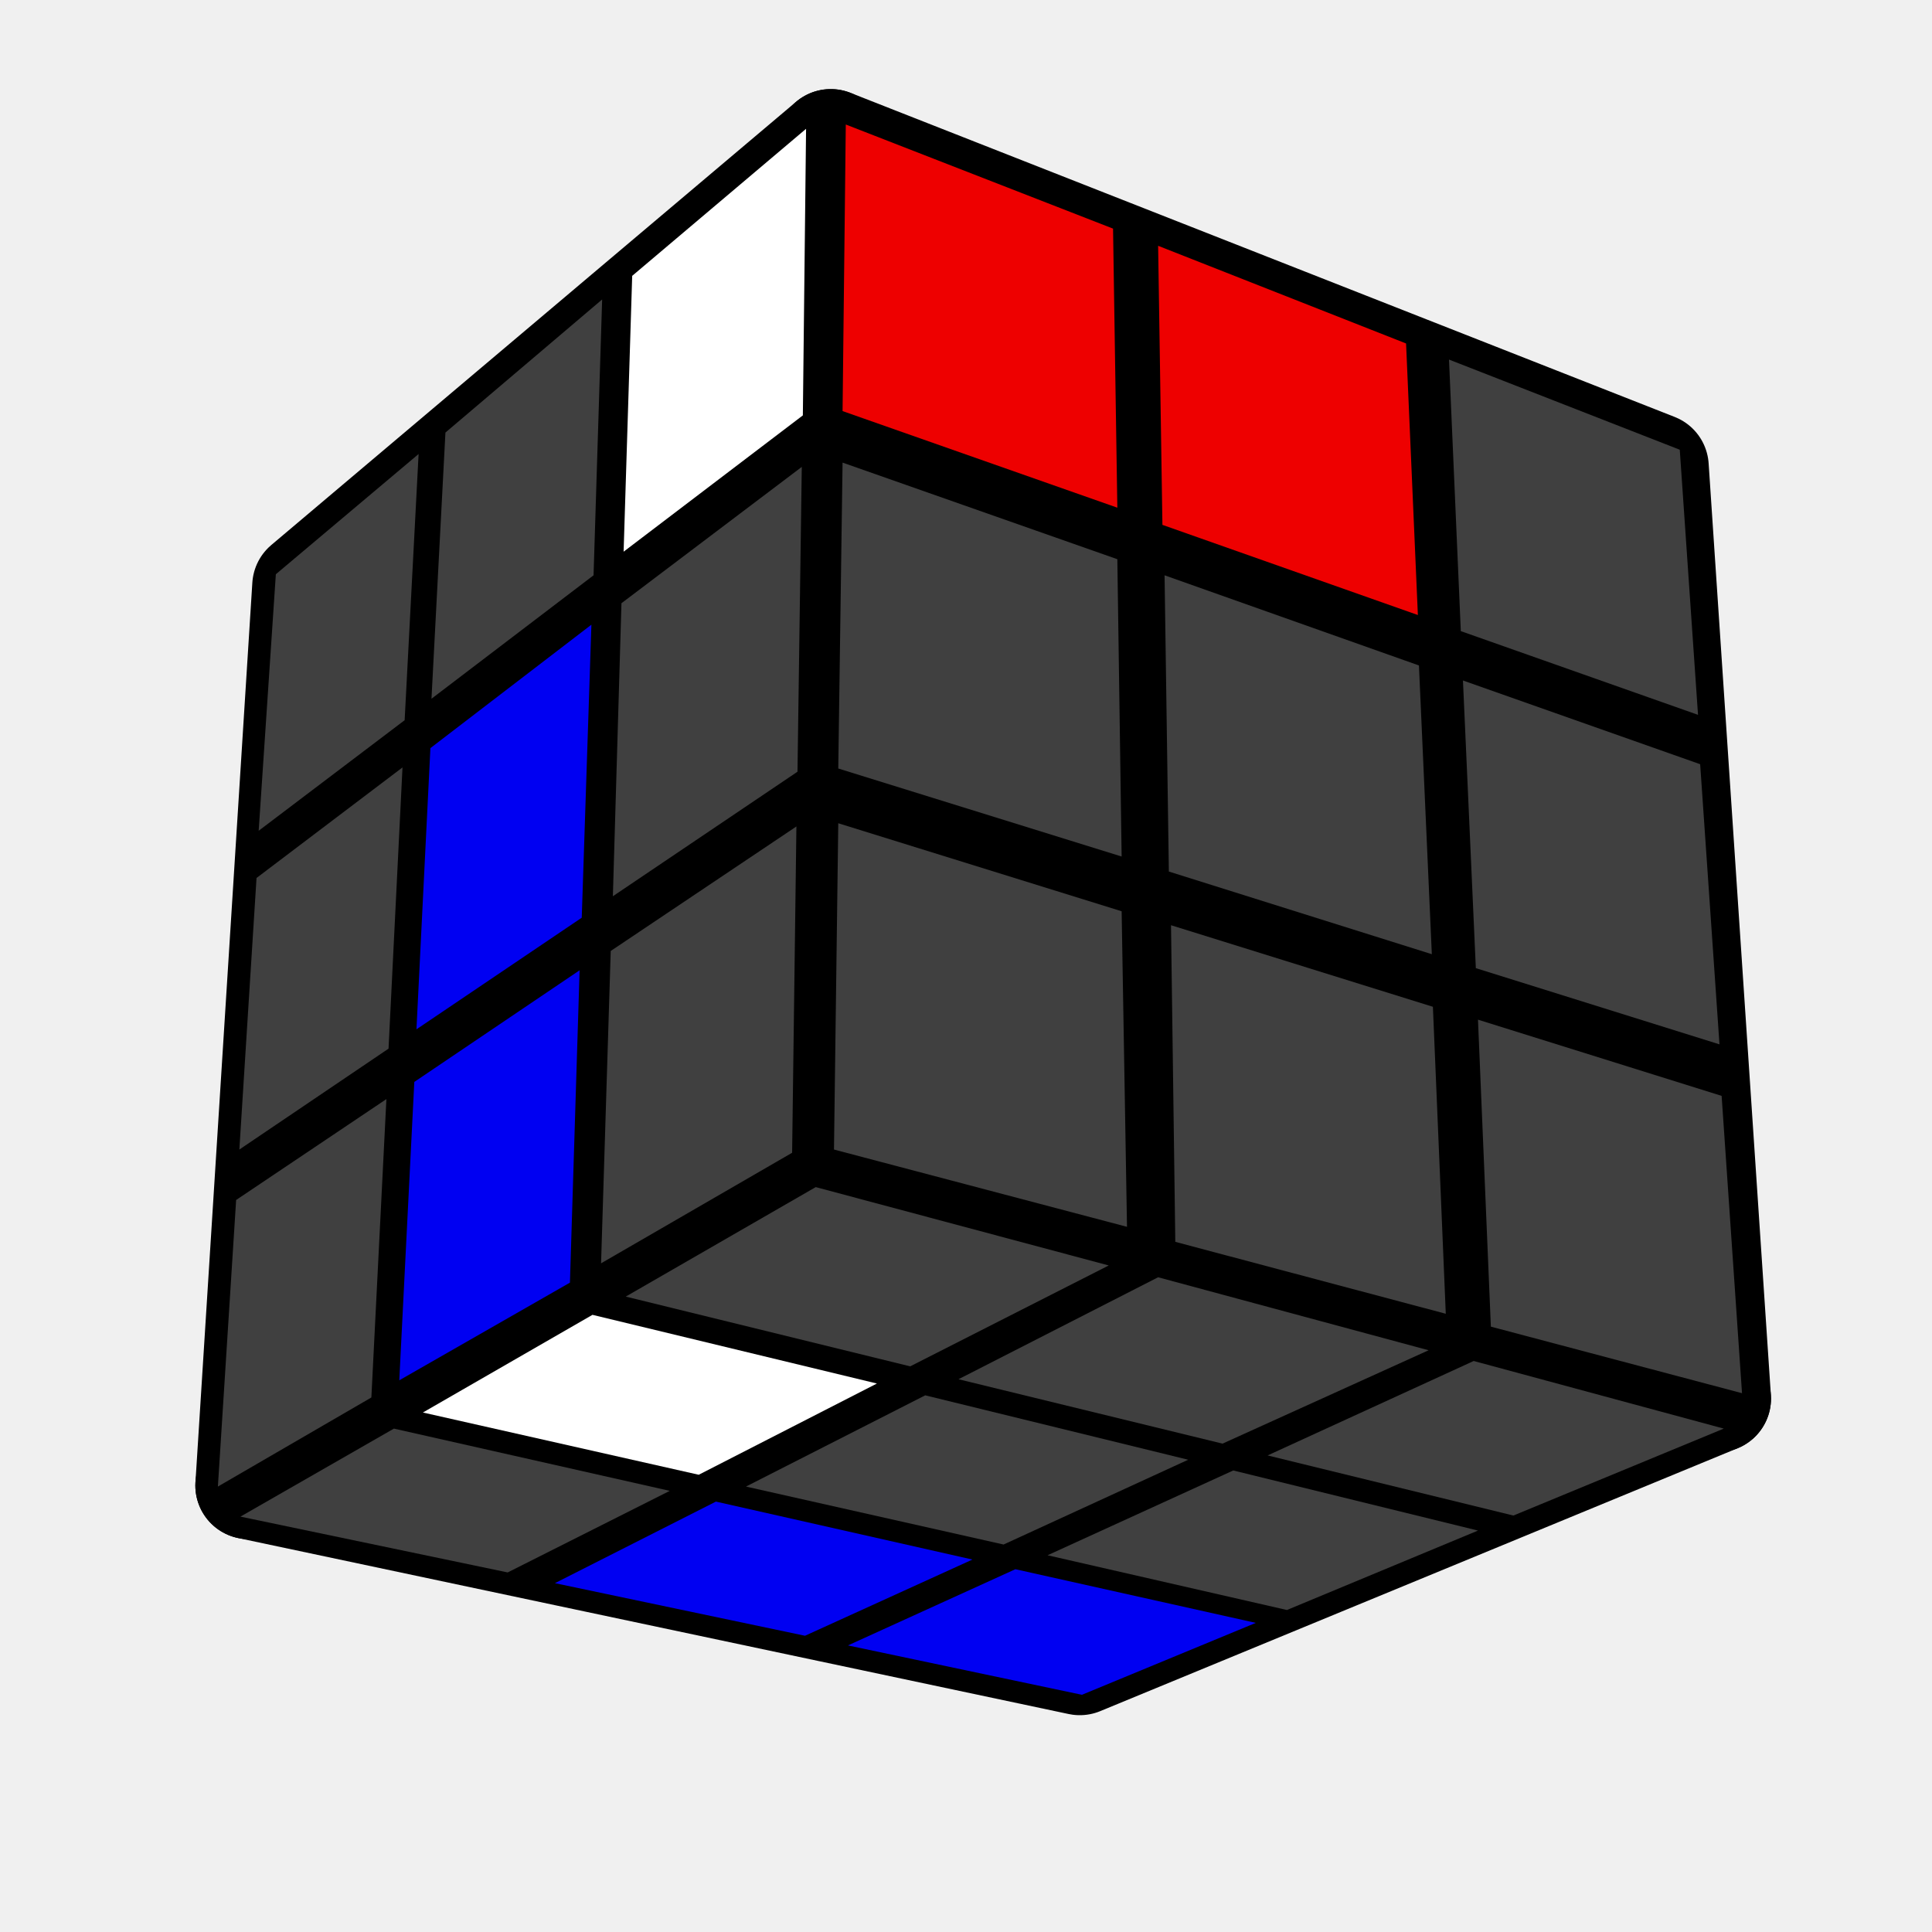
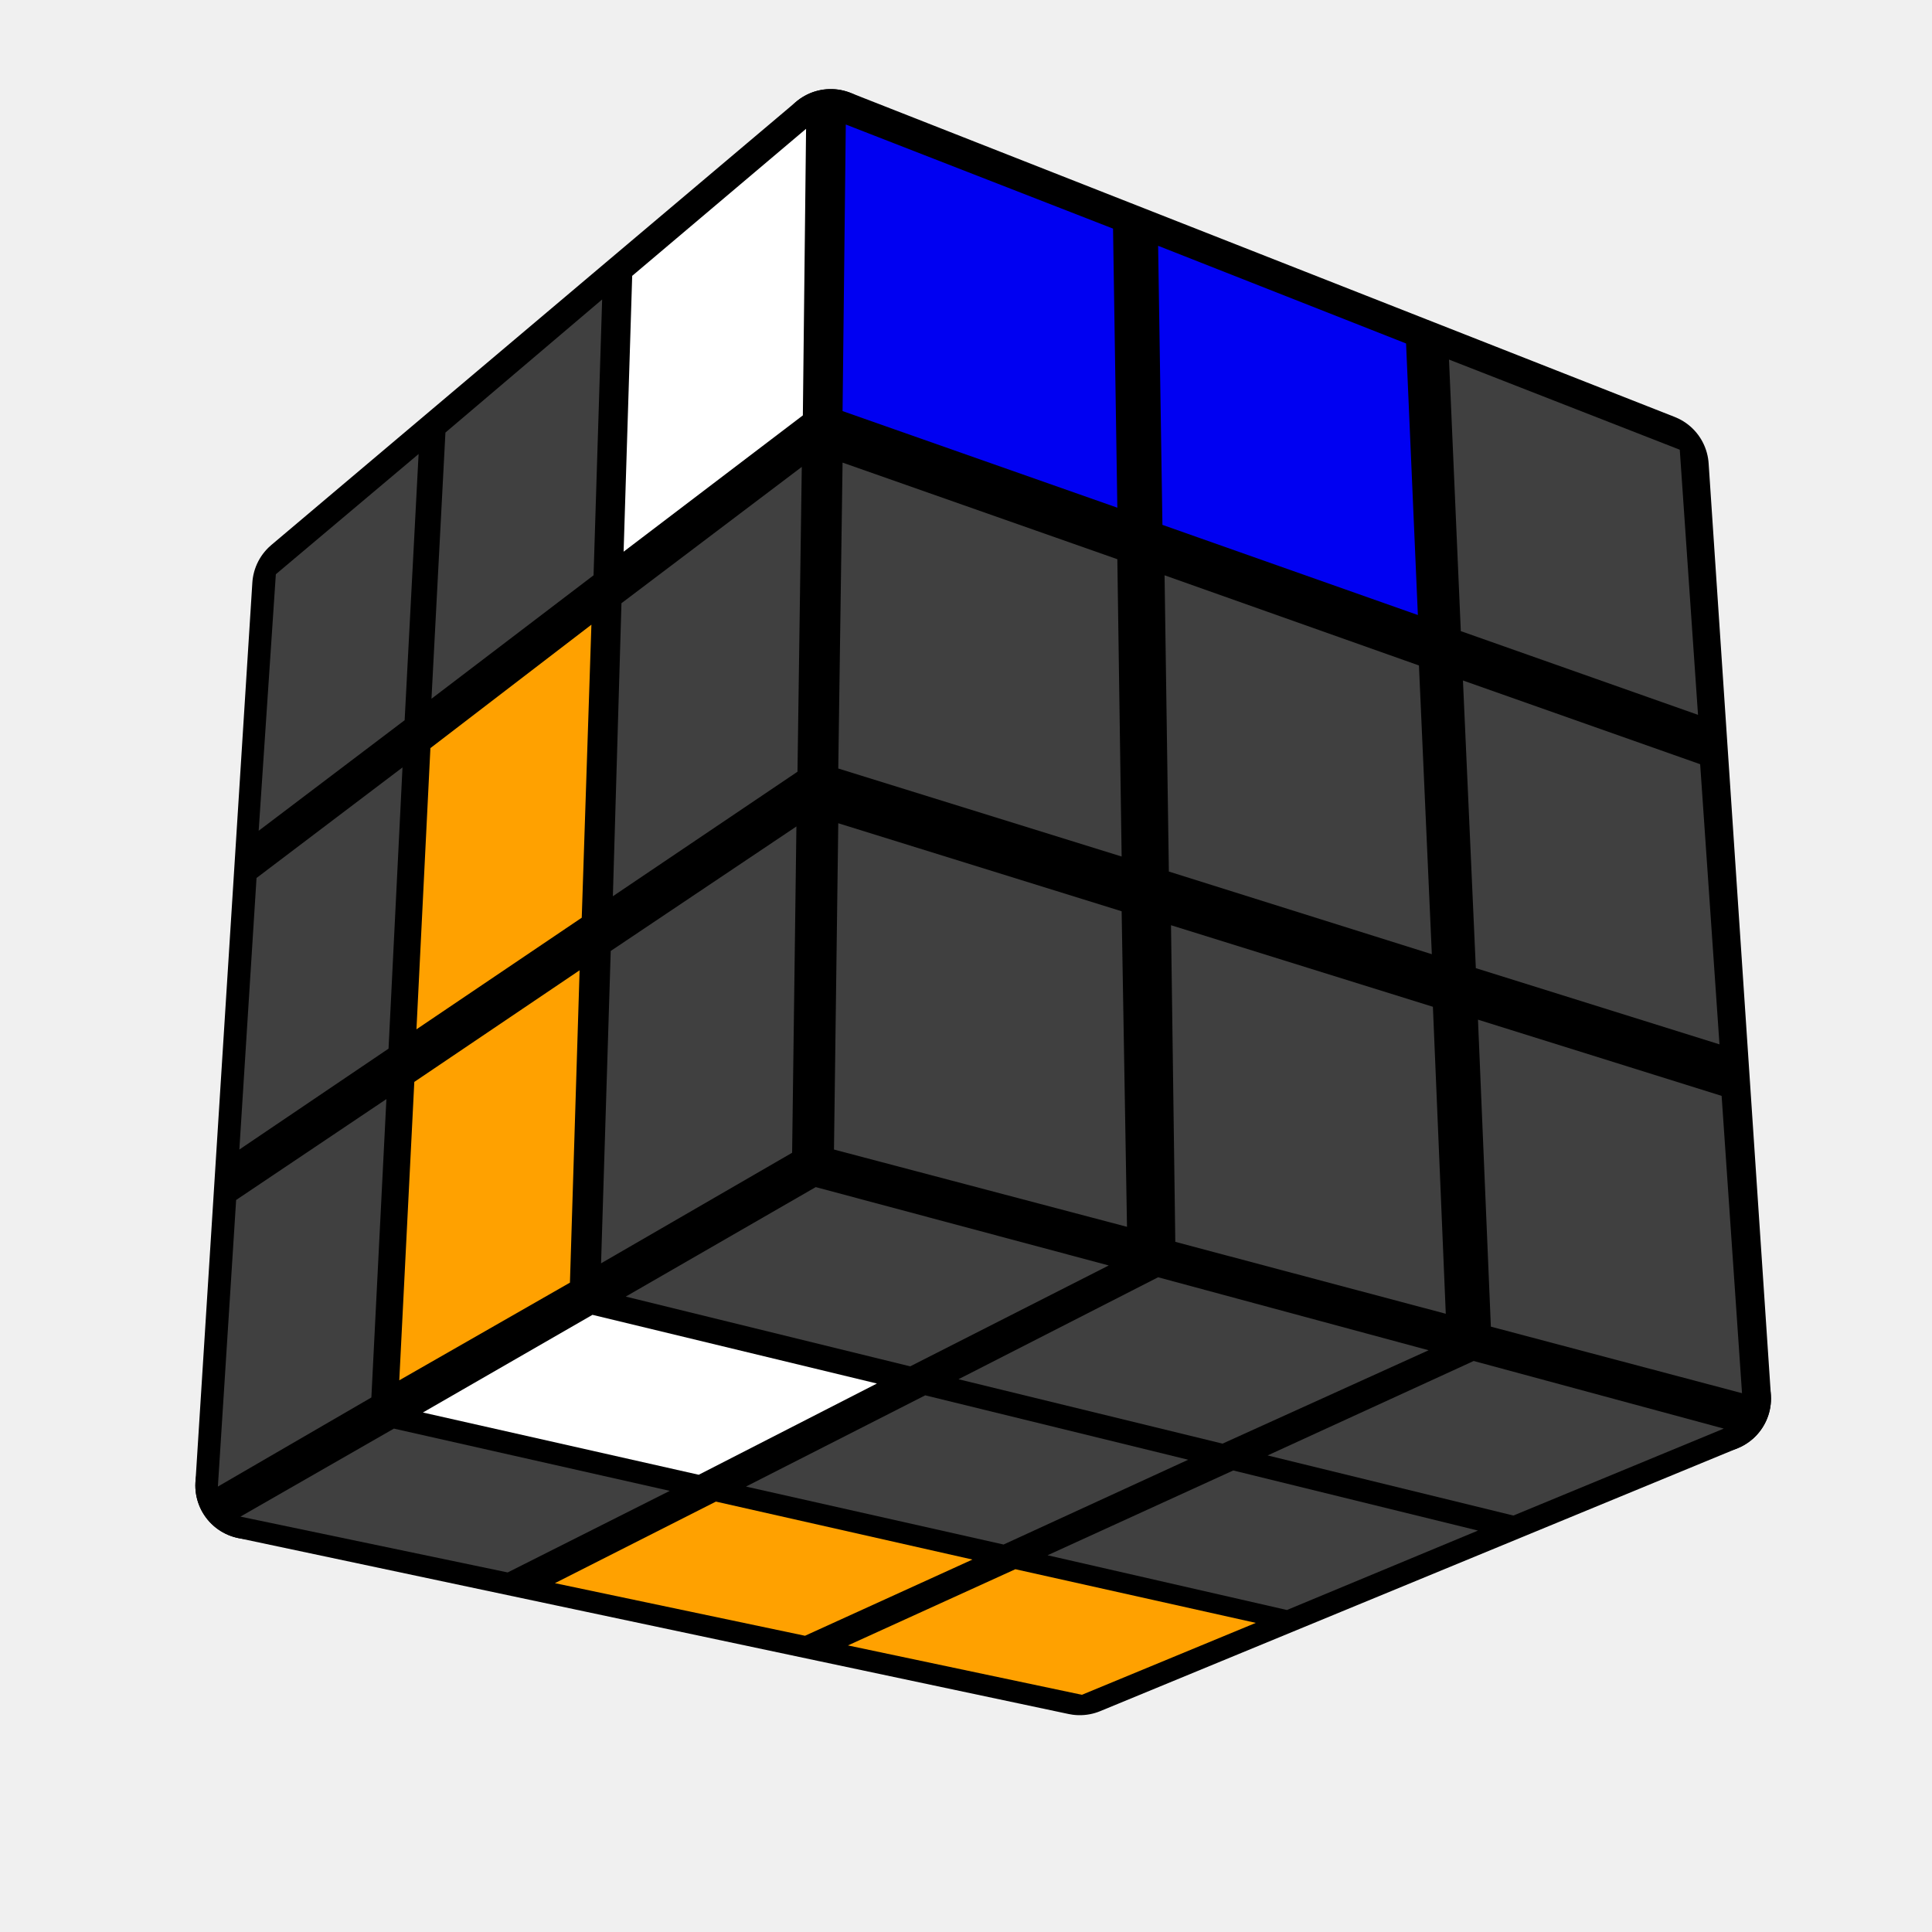
<svg xmlns="http://www.w3.org/2000/svg" version="1.1" width="128" height="128" viewBox="-0.9 -0.9 1.8 1.8">
  <g style="stroke-width:0.1;stroke-linejoin:round;opacity:1">
    <polygon fill="#000000" stroke="#000000" points="-0.139,0.18 0.7,0.403 0.106,0.648 -0.668,0.484" />
    <polygon fill="#000000" stroke="#000000" points="-0.615,-0.354 -0.126,-0.767 -0.139,0.18 -0.668,0.484" />
    <polygon fill="#000000" stroke="#000000" points="-0.126,-0.767 0.642,-0.465 0.7,0.403 -0.139,0.18" />
  </g>
  <g style="opacity:1;stroke-opacity:0.5;stroke-width:0;stroke-linejoin:round">
    <polygon fill="#404040" stroke="#000000" points="-0.14,0.206 0.133,0.279 -0.052,0.373 -0.317,0.308" />
    <polygon fill="#404040" stroke="#000000" points="0.179,0.29 0.431,0.358 0.239,0.445 -0.007,0.385" />
    <polygon fill="#404040" stroke="#000000" points="0.473,0.368 0.706,0.431 0.51,0.512 0.281,0.456" />
    <polygon fill="#FFFFFF" stroke="#000000" points="-0.348,0.325 -0.083,0.389 -0.249,0.474 -0.506,0.416" />
    <polygon fill="#404040" stroke="#000000" points="-0.038,0.4 0.207,0.46 0.035,0.539 -0.205,0.485" />
    <polygon fill="#404040" stroke="#000000" points="0.249,0.47 0.477,0.526 0.299,0.6 0.076,0.549" />
    <polygon fill="#404040" stroke="#000000" points="-0.533,0.431 -0.276,0.489 -0.427,0.565 -0.676,0.513" />
-     <polygon fill="#0000F2" stroke="#000000" points="-0.233,0.499 0.006,0.553 -0.15,0.624 -0.383,0.575" />
-     <polygon fill="#0000F2" stroke="#000000" points="0.046,0.562 0.27,0.612 0.108,0.679 -0.11,0.633" />
+     <polygon fill="#FFA100" stroke="#000000" points="-0.233,0.499 0.006,0.553 -0.15,0.624 -0.383,0.575" />
+     <polygon fill="#FFA100" stroke="#000000" points="0.046,0.562 0.27,0.612 0.108,0.679 -0.11,0.633" />
    <polygon fill="#404040" stroke="#000000" points="-0.643,-0.365 -0.51,-0.477 -0.523,-0.229 -0.659,-0.126" />
    <polygon fill="#404040" stroke="#000000" points="-0.485,-0.497 -0.339,-0.621 -0.347,-0.364 -0.498,-0.249" />
    <polygon fill="#FFFFFF" stroke="#000000" points="-0.311,-0.643 -0.149,-0.78 -0.152,-0.513 -0.319,-0.386" />
    <polygon fill="#404040" stroke="#000000" points="-0.661,-0.082 -0.525,-0.185 -0.538,0.077 -0.677,0.171" />
-     <polygon fill="#0000F2" stroke="#000000" points="-0.499,-0.203 -0.349,-0.318 -0.358,-0.045 -0.512,0.059" />
+     <polygon fill="#FFA100" stroke="#000000" points="-0.499,-0.203 -0.349,-0.318 -0.358,-0.045 -0.512,0.059" />
    <polygon fill="#404040" stroke="#000000" points="-0.321,-0.338 -0.153,-0.465 -0.157,-0.181 -0.329,-0.065" />
    <polygon fill="#404040" stroke="#000000" points="-0.68,0.218 -0.54,0.124 -0.554,0.402 -0.697,0.485" />
-     <polygon fill="#0000F2" stroke="#000000" points="-0.514,0.108 -0.36,0.004 -0.369,0.295 -0.528,0.386" />
+     <polygon fill="#FFA100" stroke="#000000" points="-0.514,0.108 -0.36,0.004 -0.369,0.295 -0.528,0.386" />
    <polygon fill="#404040" stroke="#000000" points="-0.331,-0.014 -0.158,-0.13 -0.162,0.174 -0.34,0.277" />
-     <polygon fill="#EE0000" stroke="#000000" points="-0.112,-0.784 0.137,-0.687 0.141,-0.427 -0.115,-0.517" />
-     <polygon fill="#EE0000" stroke="#000000" points="0.179,-0.671 0.41,-0.58 0.421,-0.327 0.183,-0.411" />
+     <polygon fill="#0000F2" stroke="#000000" points="-0.112,-0.784 0.137,-0.687 0.141,-0.427 -0.115,-0.517" />
+     <polygon fill="#0000F2" stroke="#000000" points="0.179,-0.671 0.41,-0.58 0.421,-0.327 0.183,-0.411" />
    <polygon fill="#404040" stroke="#000000" points="0.45,-0.565 0.665,-0.481 0.682,-0.234 0.461,-0.312" />
    <polygon fill="#404040" stroke="#000000" points="-0.115,-0.469 0.141,-0.379 0.145,-0.102 -0.119,-0.184" />
    <polygon fill="#404040" stroke="#000000" points="0.185,-0.364 0.422,-0.28 0.434,-0.011 0.189,-0.088" />
    <polygon fill="#404040" stroke="#000000" points="0.463,-0.266 0.684,-0.188 0.702,0.073 0.475,0.002" />
    <polygon fill="#404040" stroke="#000000" points="-0.119,-0.133 0.145,-0.051 0.15,0.243 -0.123,0.171" />
    <polygon fill="#404040" stroke="#000000" points="0.191,-0.038 0.435,0.038 0.447,0.324 0.195,0.257" />
    <polygon fill="#404040" stroke="#000000" points="0.477,0.05 0.704,0.121 0.723,0.398 0.489,0.336" />
  </g>
</svg>
